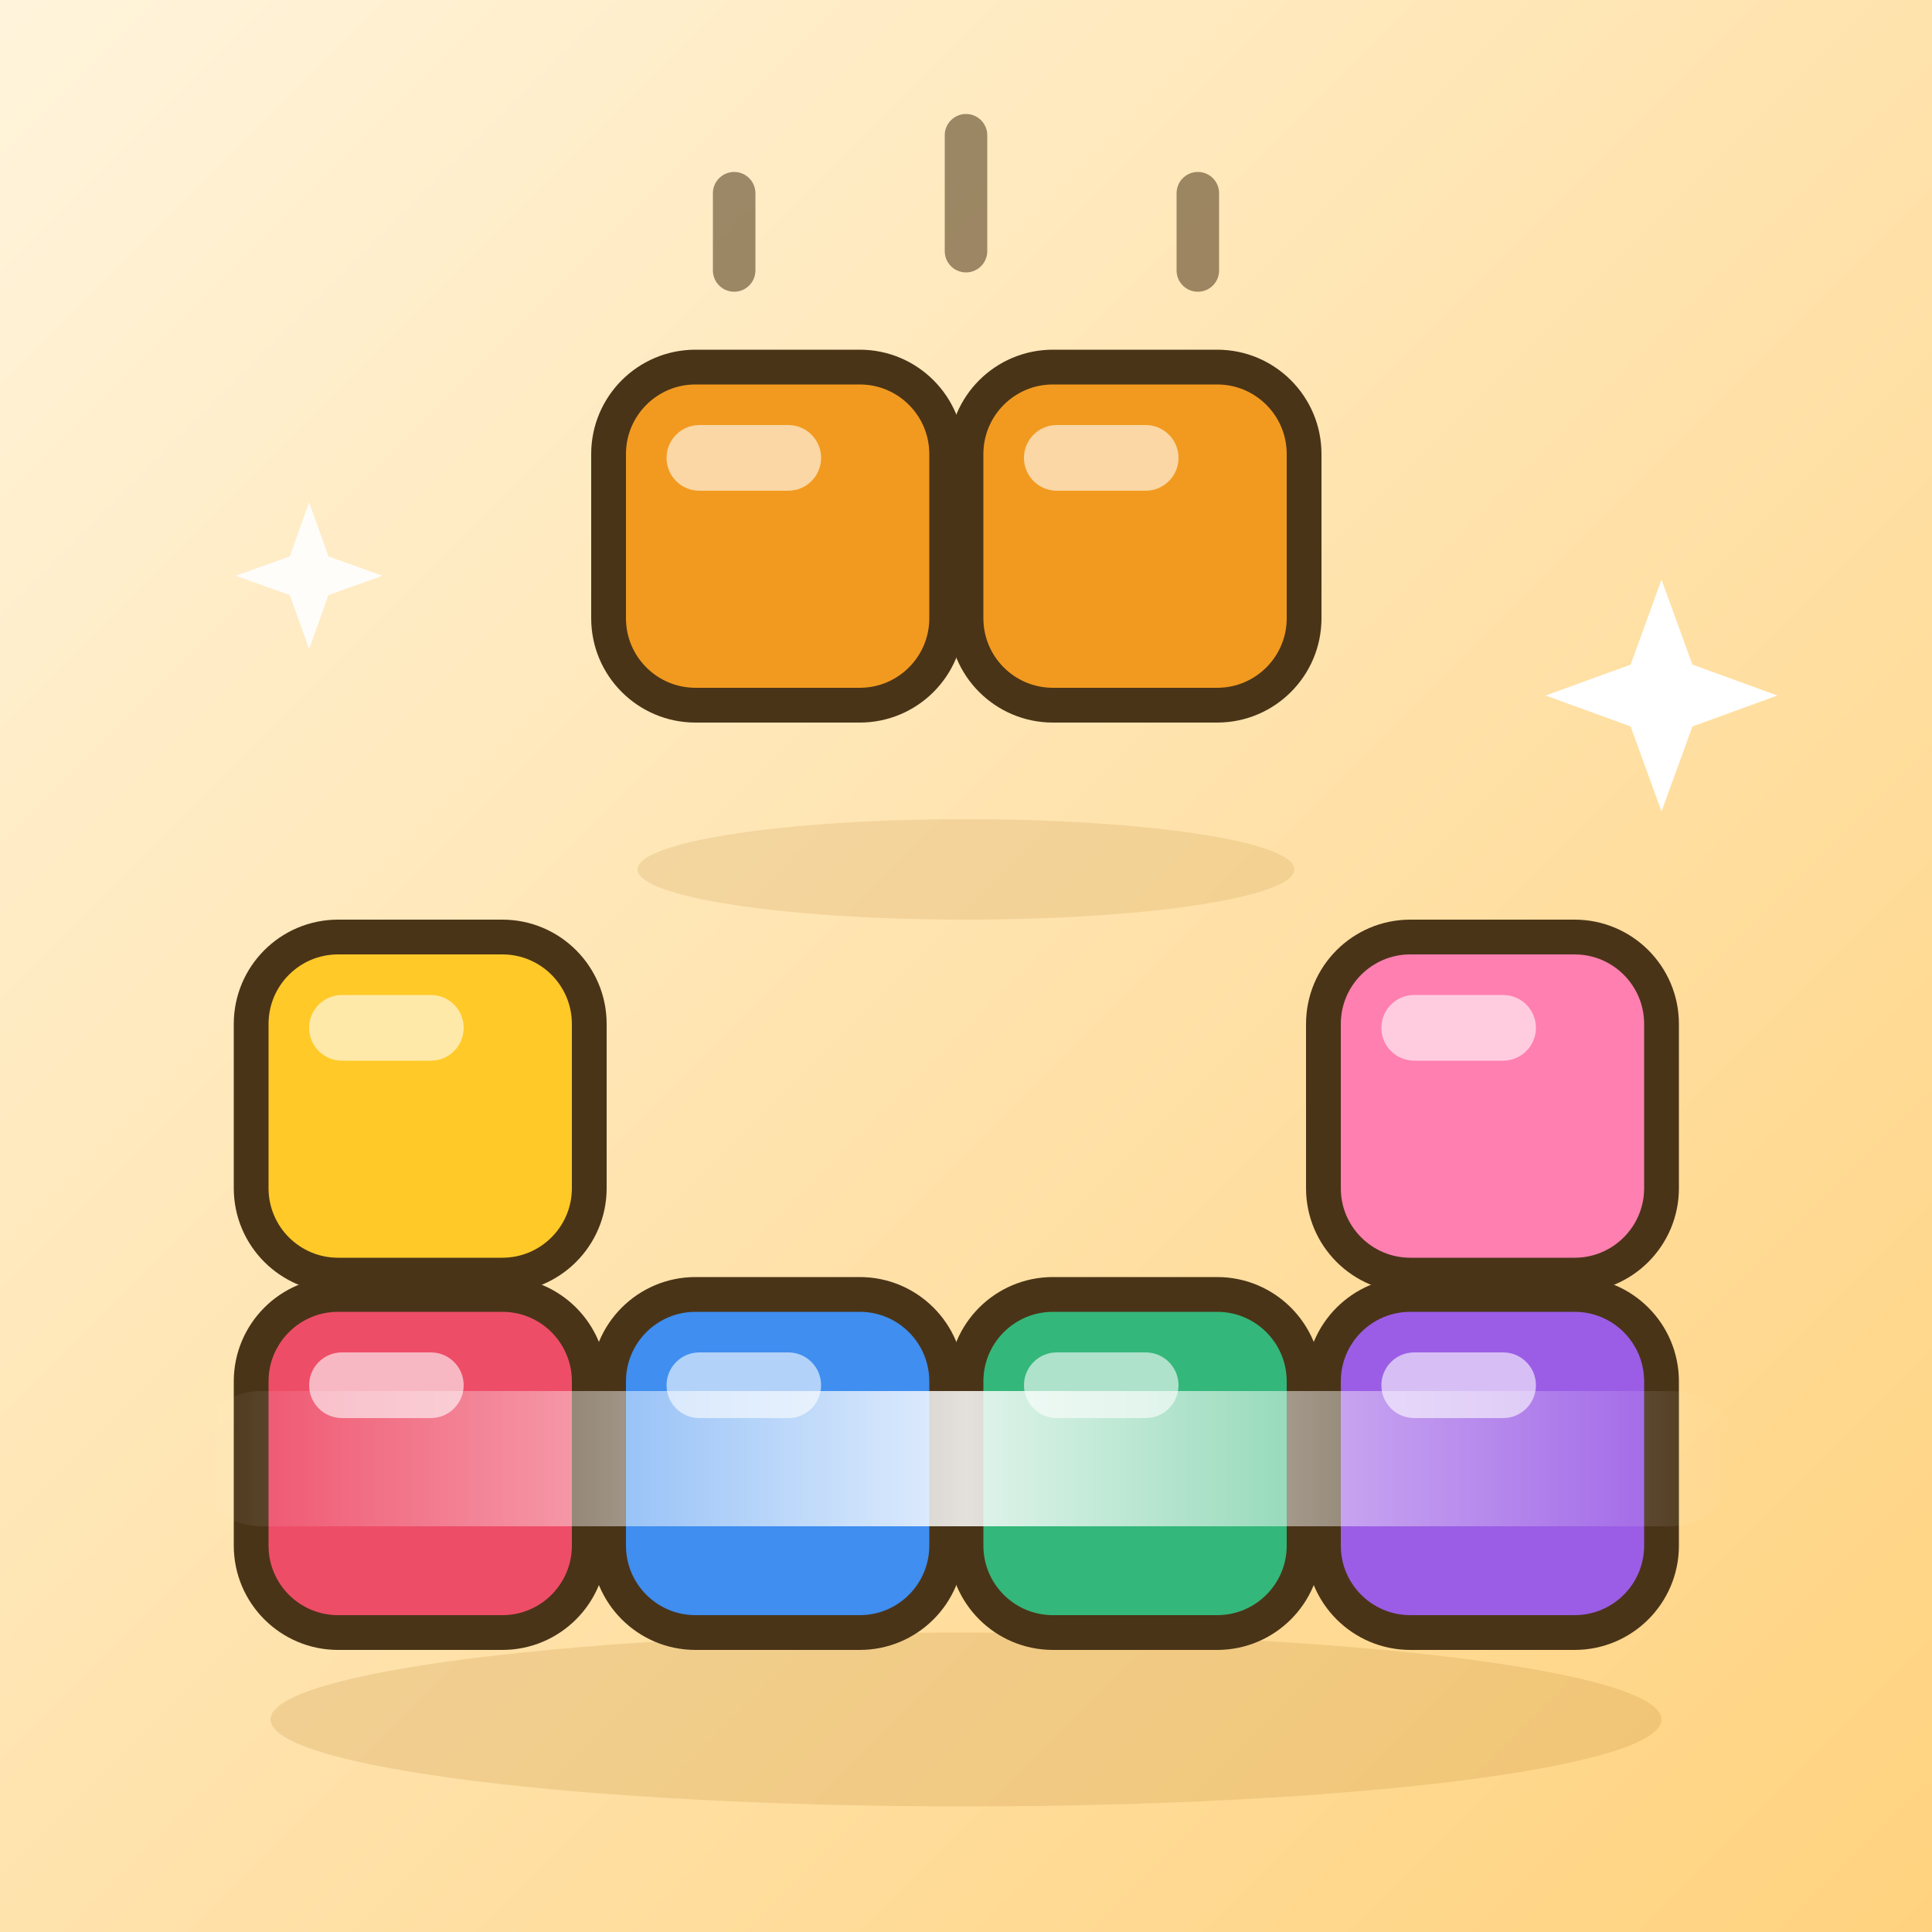
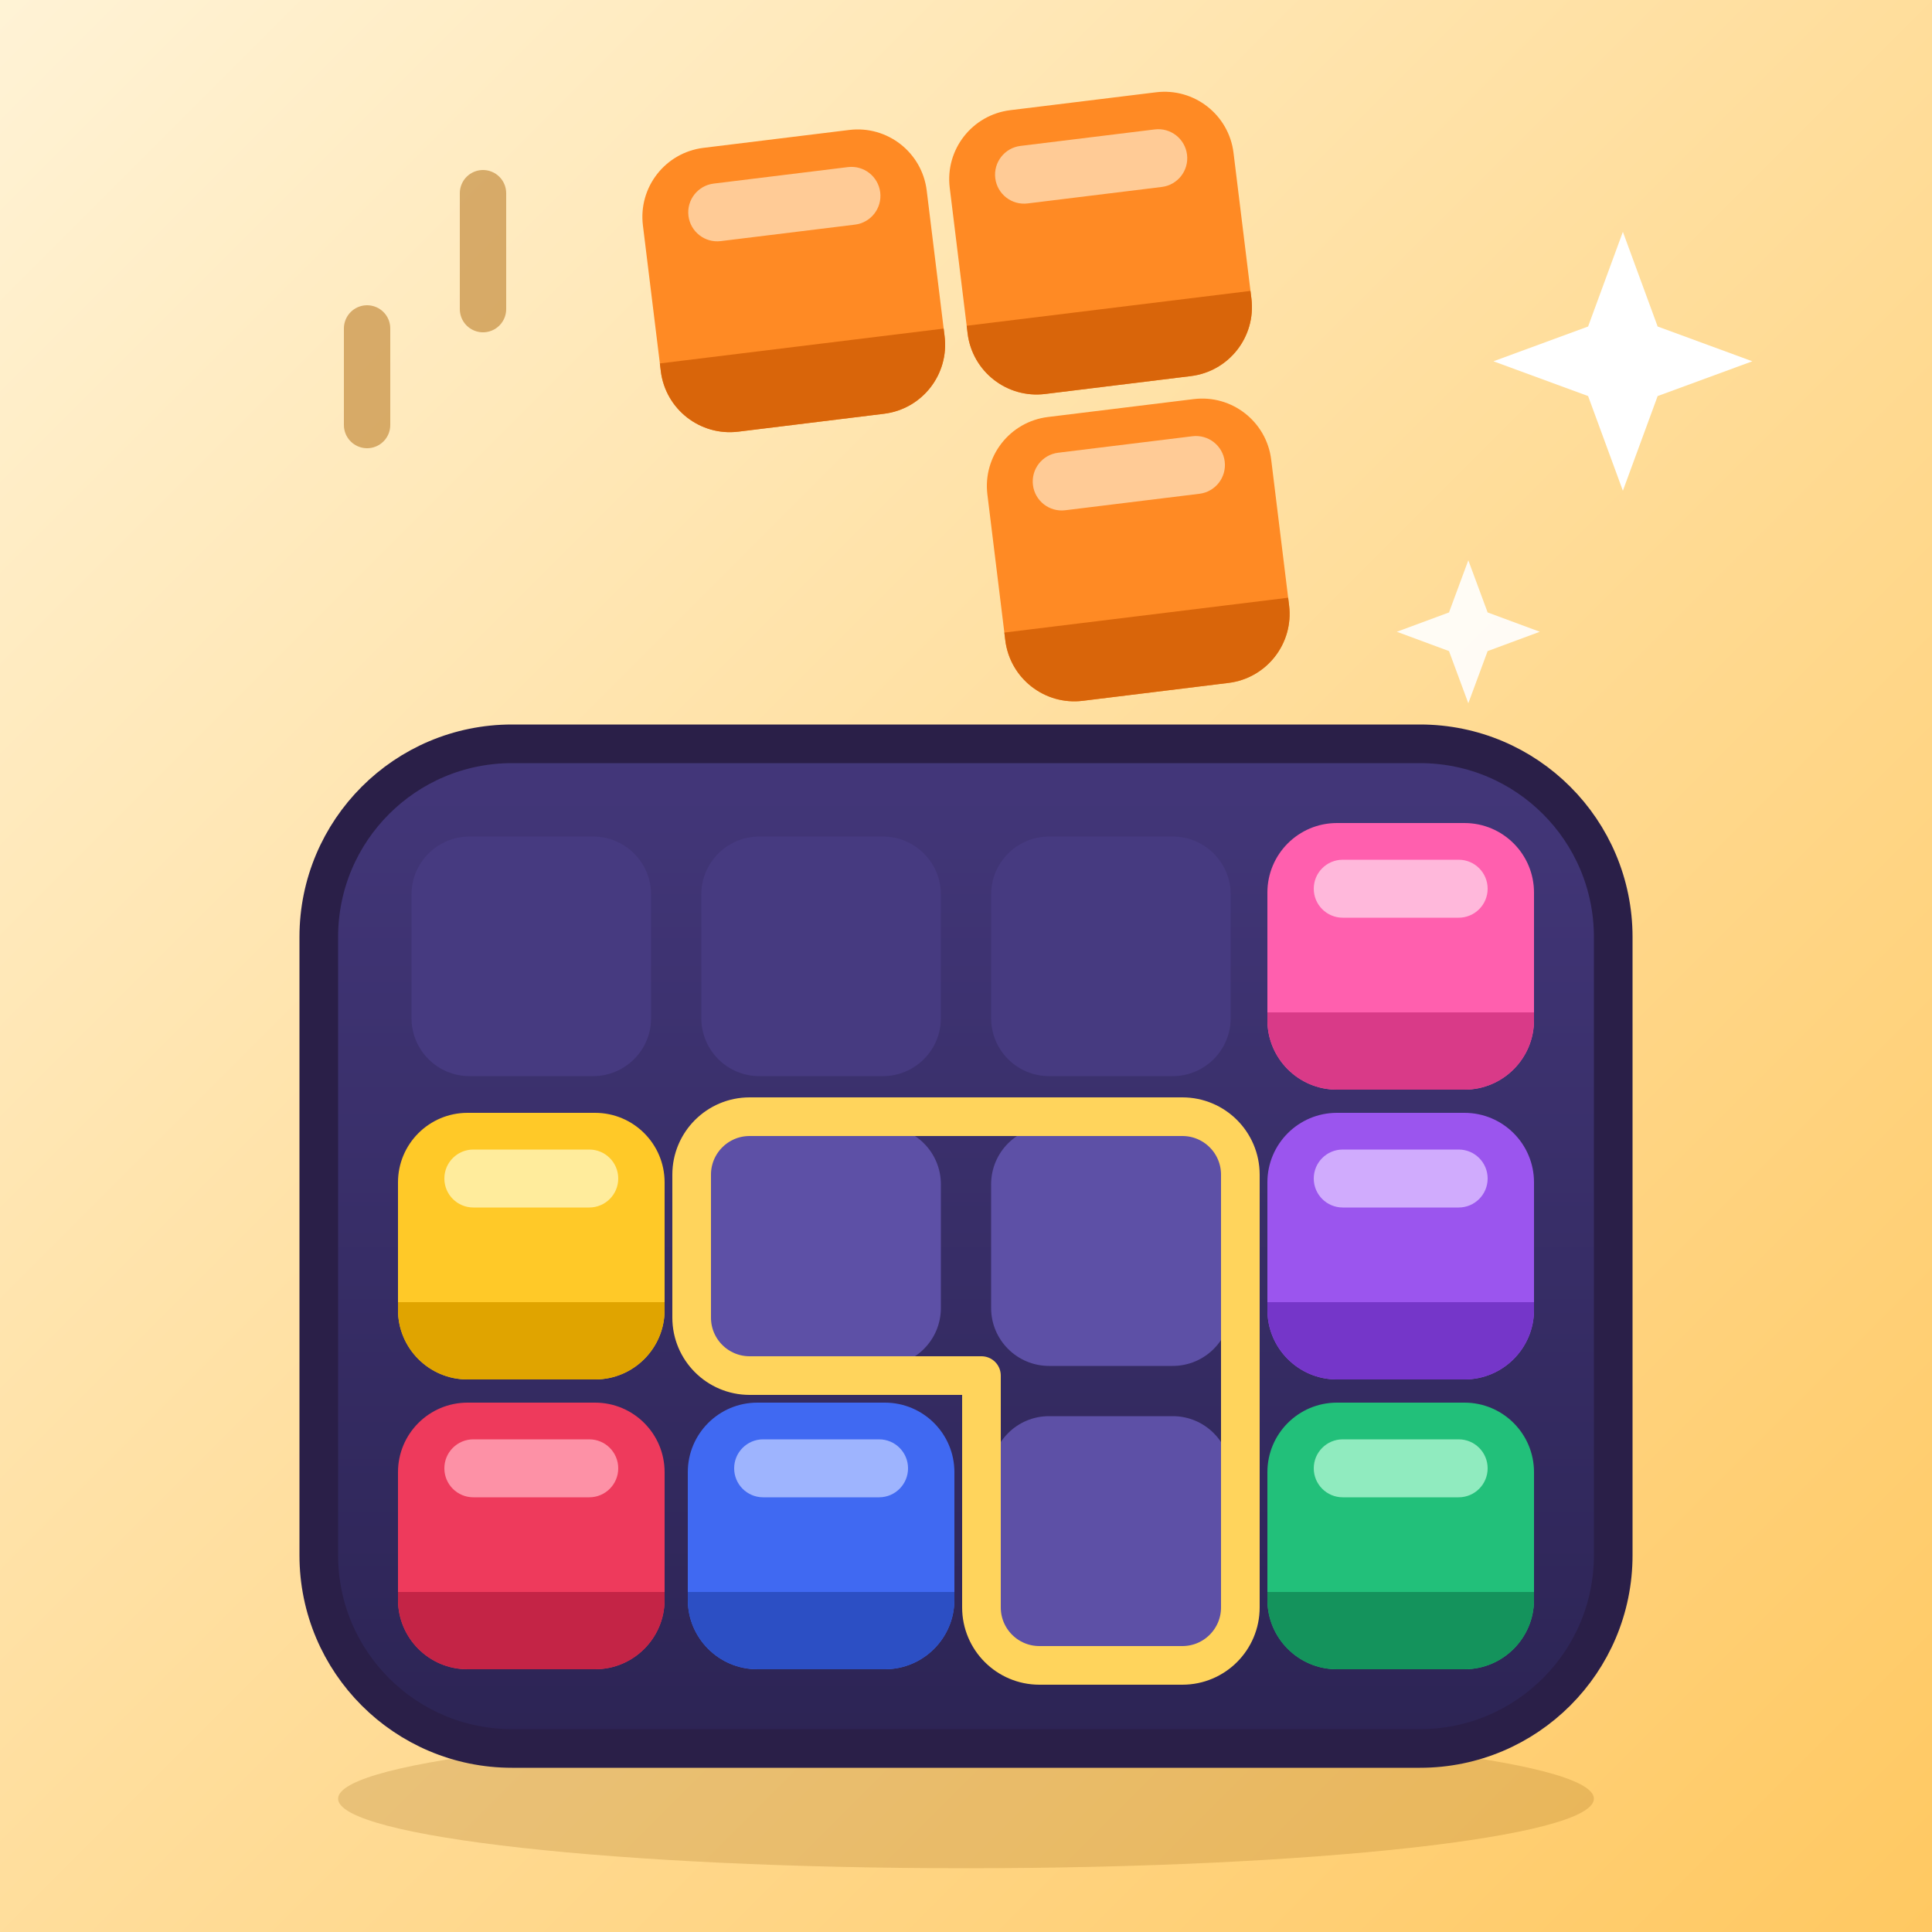
<svg xmlns="http://www.w3.org/2000/svg" viewBox="0 0 100 100">
  <defs>
-     <linearGradient id="b" x1="0" y1="0" x2="1" y2="1">
-       <stop offset="0" stop-color="#fff4dc" />
-       <stop offset="1" stop-color="#ffd27e" />
+     <linearGradient id="bg" x1="0" y1="0" x2="1" y2="1">
+       <stop offset="0" stop-color="#fff3d6" />
+       <stop offset="1" stop-color="#ffc861" />
    </linearGradient>
-     <linearGradient id="s" x1="0" y1="0" x2="1" y2="0">
-       <stop offset="0" stop-color="#fff" stop-opacity="0" />
-       <stop offset=".5" stop-color="#fff" stop-opacity=".85" />
-       <stop offset="1" stop-color="#fff" stop-opacity="0" />
+     <linearGradient id="bd" x1="0" y1="0" x2="0" y2="1">
+       <stop offset="0" stop-color="#43377a" />
+       <stop offset="1" stop-color="#2c2454" />
    </linearGradient>
  </defs>
-   <rect width="100" height="100" fill="url(#b)" />
-   <ellipse cx="50" cy="89" rx="36" ry="4.5" fill="#b07a20" opacity=".18" />
-   <ellipse cx="50" cy="45" rx="17" ry="2.6" fill="#b07a20" opacity=".16" />
-   <g stroke="#4a3418" stroke-width="1.8" stroke-linejoin="round">
-     <rect x="13" y="67" width="17.5" height="17.5" rx="4.5" fill="#ee4d68" />
-     <rect x="31.5" y="67" width="17.5" height="17.5" rx="4.5" fill="#3f8ef0" />
-     <rect x="50" y="67" width="17.5" height="17.5" rx="4.5" fill="#34b77a" />
-     <rect x="68.5" y="67" width="17.5" height="17.5" rx="4.5" fill="#9b5de5" />
-     <rect x="13" y="48.5" width="17.5" height="17.5" rx="4.5" fill="#ffc928" />
-     <rect x="68.5" y="48.5" width="17.5" height="17.5" rx="4.5" fill="#ff7fb0" />
-     <rect x="31.5" y="19" width="17.5" height="17.5" rx="4.5" fill="#f29a1f" />
-     <rect x="50" y="19" width="17.5" height="17.5" rx="4.5" fill="#f29a1f" />
+   <rect width="100" height="100" fill="url(#bg)" />
+   <ellipse cx="50" cy="93.1" rx="32.5" ry="3.6" fill="#9a6410" opacity=".22" />
+   <rect x="16.5" y="38.5" width="67.0" height="52.0" rx="10" fill="url(#bd)" stroke="#2a1f48" stroke-width="2" />
+   <rect x="21.3" y="43.3" width="12.4" height="12.4" rx="3" fill="#463a80" />
+   <rect x="36.3" y="43.3" width="12.4" height="12.4" rx="3" fill="#463a80" />
+   <rect x="51.3" y="43.3" width="12.4" height="12.4" rx="3" fill="#463a80" />
+   <rect x="66.3" y="43.3" width="12.4" height="12.4" rx="3" fill="#463a80" />
+   <rect x="21.3" y="58.3" width="12.4" height="12.4" rx="3" fill="#463a80" />
+   <rect x="36.3" y="58.3" width="12.4" height="12.4" rx="3" fill="#5d50a6" />
+   <rect x="51.3" y="58.3" width="12.4" height="12.4" rx="3" fill="#5d50a6" />
+   <rect x="66.3" y="58.3" width="12.4" height="12.4" rx="3" fill="#463a80" />
+   <rect x="21.3" y="73.3" width="12.4" height="12.4" rx="3" fill="#463a80" />
+   <rect x="36.3" y="73.3" width="12.4" height="12.4" rx="3" fill="#463a80" />
+   <rect x="51.3" y="73.3" width="12.4" height="12.4" rx="3" fill="#5d50a6" />
+   <rect x="66.3" y="73.3" width="12.4" height="12.4" rx="3" fill="#463a80" />
+   <path d="M35.8 60.8a3 3 0 0 1 3 -3H61.2a3 3 0 0 1 3 3V83.2a3 3 0 0 1 -3 3H53.8a3 3 0 0 1 -3 -3V71.2H38.8a3 3 0 0 1 -3 -3z" fill="none" stroke="#ffd45c" stroke-width="2" stroke-linejoin="round" />
+   <rect x="20.6" y="72.6" width="13.8" height="13.8" rx="3.6" fill="#ee3a5c" />
+   <path d="M20.6 82.4h13.8v0.4a3.6 3.6 0 0 1 -3.6 3.6h-6.6a3.6 3.6 0 0 1 -3.6 -3.6z" fill="#c42446" />
+   <rect x="23.0" y="74.5" width="9.0" height="3" rx="1.5" fill="#ff9aae" opacity=".9" />
+   <rect x="35.6" y="72.6" width="13.8" height="13.8" rx="3.6" fill="#4069f2" />
+   <path d="M35.6 82.4h13.8v0.4a3.6 3.6 0 0 1 -3.6 3.6h-6.6a3.6 3.6 0 0 1 -3.6 -3.6z" fill="#2c4fc4" />
+   <rect x="38.0" y="74.5" width="9.0" height="3" rx="1.5" fill="#a9bcff" opacity=".9" />
+   <rect x="65.6" y="72.6" width="13.8" height="13.8" rx="3.6" fill="#22c07a" />
+   <path d="M65.6 82.4h13.8v0.4a3.6 3.6 0 0 1 -3.6 3.6h-6.6a3.6 3.6 0 0 1 -3.6 -3.6z" fill="#14935c" />
+   <rect x="68.0" y="74.5" width="9.0" height="3" rx="1.5" fill="#9cf0c6" opacity=".9" />
+   <rect x="20.6" y="57.6" width="13.8" height="13.8" rx="3.6" fill="#ffc928" />
+   <path d="M20.6 67.4h13.8v0.4a3.6 3.6 0 0 1 -3.6 3.6h-6.6a3.6 3.6 0 0 1 -3.6 -3.6z" fill="#e0a400" />
+   <rect x="23.0" y="59.5" width="9.0" height="3" rx="1.5" fill="#fff0a8" opacity=".9" />
+   <rect x="65.6" y="57.6" width="13.8" height="13.8" rx="3.6" fill="#9b55ee" />
+   <path d="M65.6 67.4h13.8v0.4a3.6 3.6 0 0 1 -3.6 3.6h-6.6a3.6 3.6 0 0 1 -3.6 -3.6z" fill="#7536c9" />
+   <rect x="68.0" y="59.5" width="9.0" height="3" rx="1.5" fill="#d6b5ff" opacity=".9" />
+   <rect x="65.6" y="42.6" width="13.8" height="13.8" rx="3.6" fill="#ff5fae" />
+   <path d="M65.6 52.4h13.8v0.4a3.6 3.6 0 0 1 -3.6 3.6h-6.6a3.6 3.6 0 0 1 -3.6 -3.6z" fill="#d93a88" />
+   <rect x="68.0" y="44.5" width="9.0" height="3" rx="1.5" fill="#ffc2e0" opacity=".9" />
+   <g transform="rotate(-7 50.0 21.5)">
+     <rect x="34.6" y="6.1" width="14.8" height="14.8" rx="3.6" fill="#ff8a24" />
+     <path d="M34.6 16.9h14.8v0.4a3.6 3.6 0 0 1 -3.6 3.6h-7.6a3.6 3.6 0 0 1 -3.6 -3.6z" fill="#d9650a" />
+     <rect x="37.0" y="8.0" width="10.0" height="3" rx="1.5" fill="#ffd2a2" opacity=".9" />
+     <rect x="50.6" y="6.1" width="14.8" height="14.8" rx="3.6" fill="#ff8a24" />
+     <path d="M50.6 16.9h14.8v0.4a3.6 3.6 0 0 1 -3.6 3.6h-7.6a3.6 3.6 0 0 1 -3.6 -3.6z" fill="#d9650a" />
+     <rect x="53.0" y="8.0" width="10.0" height="3" rx="1.5" fill="#ffd2a2" opacity=".9" />
+     <rect x="50.6" y="22.1" width="14.8" height="14.8" rx="3.6" fill="#ff8a24" />
+     <path d="M50.6 32.9h14.8v0.4a3.6 3.6 0 0 1 -3.6 3.6h-7.6a3.6 3.6 0 0 1 -3.6 -3.6z" fill="#d9650a" />
+     <rect x="53.0" y="24.0" width="10.0" height="3" rx="1.5" fill="#ffd2a2" opacity=".9" />
  </g>
-   <g fill="#fff" opacity=".6">
-     <rect x="16" y="70" width="8" height="3.4" rx="1.7" />
-     <rect x="34.5" y="70" width="8" height="3.4" rx="1.7" />
-     <rect x="53" y="70" width="8" height="3.4" rx="1.7" />
-     <rect x="71.5" y="70" width="8" height="3.4" rx="1.7" />
-     <rect x="16" y="51.5" width="8" height="3.4" rx="1.7" />
-     <rect x="71.5" y="51.5" width="8" height="3.4" rx="1.7" />
-     <rect x="34.5" y="22" width="8" height="3.4" rx="1.7" />
-     <rect x="53" y="22" width="8" height="3.4" rx="1.7" />
+   <g stroke="#b06a10" stroke-width="2.4" stroke-linecap="round" opacity=".5" fill="none">
+     <path d="M25 10v6M19 17v5" />
  </g>
-   <rect x="10" y="72" width="80" height="7" rx="3.5" fill="url(#s)" />
-   <g fill="none" stroke="#4a3418" stroke-width="2.2" stroke-linecap="round" opacity=".55">
-     <path d="M38 10v4M50 7v6M62 10v4" />
-   </g>
-   <path d="M86 30l1.6 4.4 4.4 1.6-4.4 1.6L86 42l-1.6-4.4-4.4-1.6 4.4-1.6z" fill="#fff" />
-   <path d="M16 26l1 2.8 2.8 1-2.8 1-1 2.8-1-2.8-2.8-1 2.8-1z" fill="#fff" opacity=".9" />
+   <path d="M84 12l1.8 4.9 4.9 1.8-4.9 1.8L84 25.4l-1.8-4.9-4.9-1.8 4.9-1.8z" fill="#fff" />
+   <path d="M76 29l1 2.7 2.7 1-2.7 1-1 2.7-1-2.7-2.7-1 2.7-1z" fill="#fff" opacity=".9" />
</svg>
